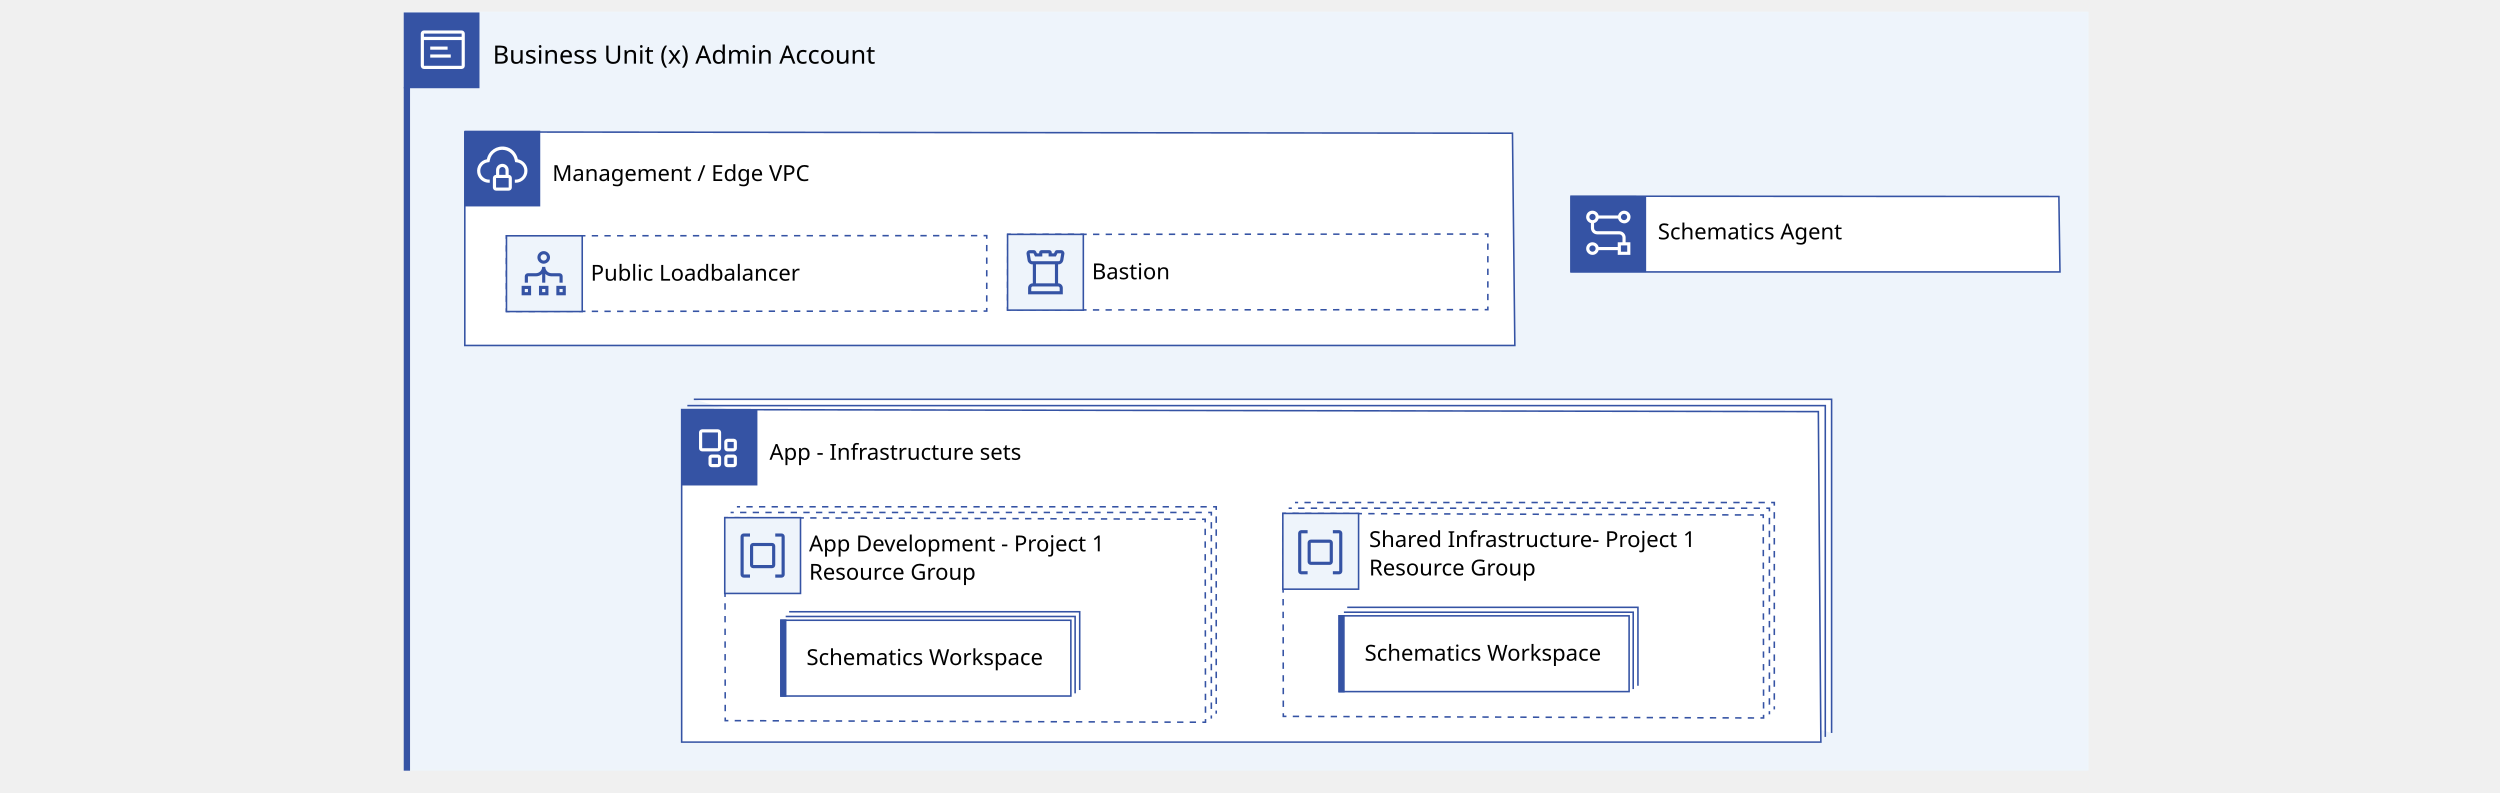
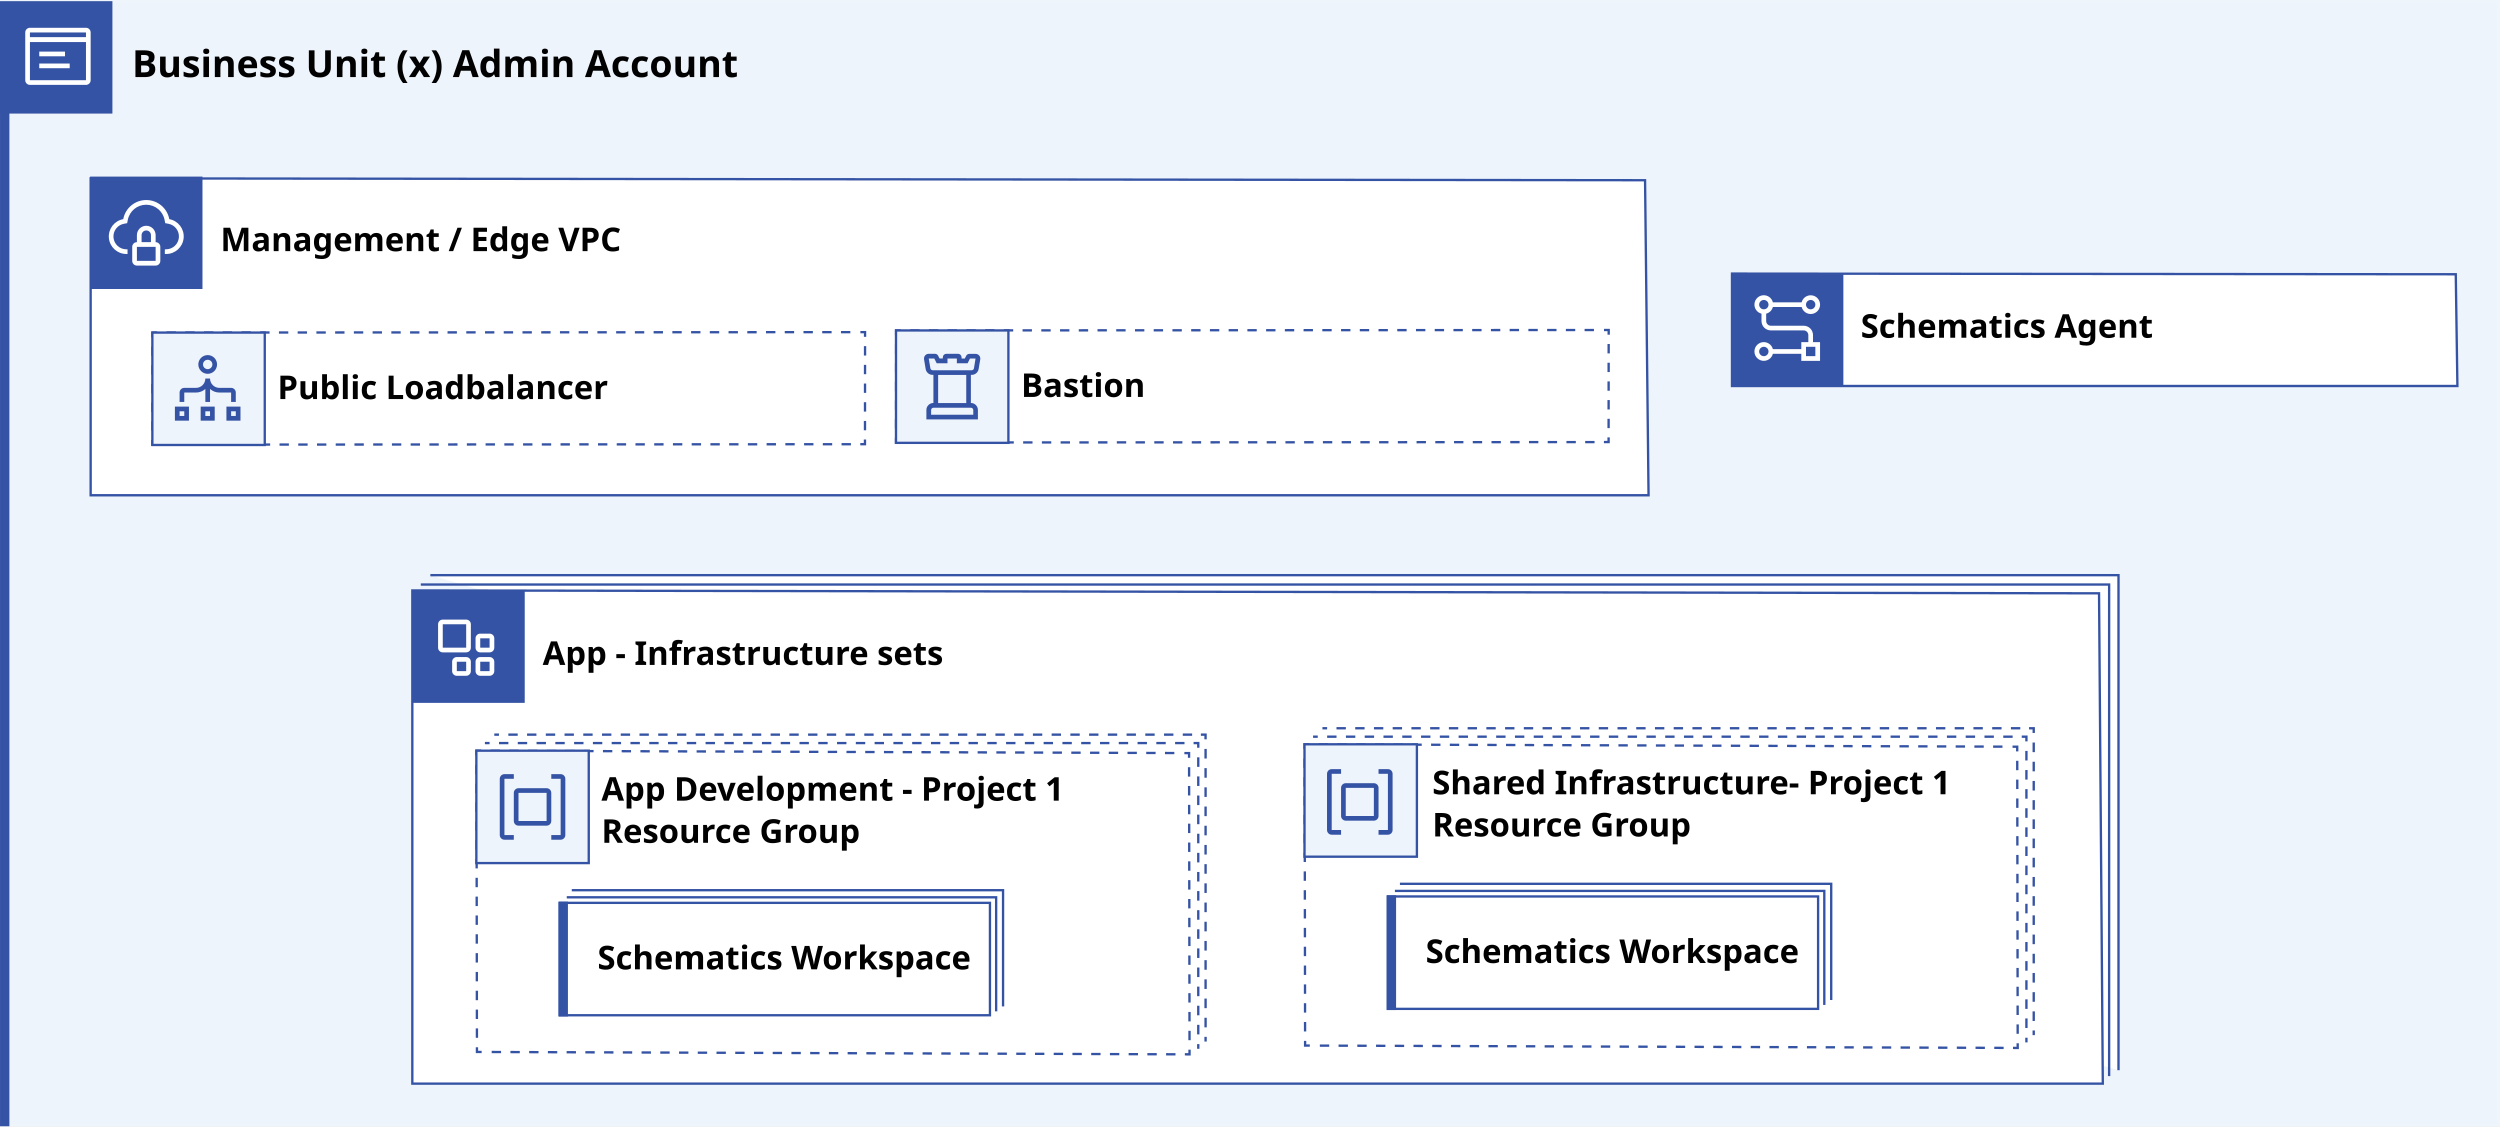
- <svg xmlns="http://www.w3.org/2000/svg" version="1.1" x="0px" y="0px" width="1584px" height="502px" viewBox="0 0 1584 502" style="enable-background:new 0 0 1584 502;" xml:space="preserve">
-   <style type="text/css">
- 	.st0{fill-rule:evenodd;clip-rule:evenodd;fill:#EEF4FB;stroke:#EEF5FB;stroke-miterlimit:10;}
- 	.st1{fill-rule:evenodd;clip-rule:evenodd;fill:#FFFFFF;stroke:#3553A4;stroke-miterlimit:10;}
- 	.st2{fill-rule:evenodd;clip-rule:evenodd;fill:none;stroke:#3553A4;stroke-miterlimit:10;}
- 	.st3{fill-rule:evenodd;clip-rule:evenodd;fill:#3553A4;}
- 	.st4{fill:#FFFFFF;stroke:#3553A4;stroke-miterlimit:10;}
- 	.st5{fill:#3553A4;}
- 	.st6{fill:#3553A4;stroke:#3553A4;stroke-miterlimit:10;}
- 	.st7{fill:#FFFFFF;}
- 	.st8{fill:none;stroke:#3553A4;stroke-miterlimit:10;}
- 	.st9{fill:none;stroke:#3553A4;stroke-miterlimit:10;stroke-dasharray:4.004,4.004;}
- 	.st10{fill:none;stroke:#3553A4;stroke-miterlimit:10;stroke-dasharray:3.987,3.987;}
- 	.st11{fill:#EEF4FB;stroke:#3553A4;stroke-miterlimit:10;}
- 	.st12{fill-rule:evenodd;clip-rule:evenodd;fill:#FFFFFF;}
- 	.st13{fill:none;stroke:#3553A4;stroke-miterlimit:10;stroke-dasharray:3.996,3.996;}
- 	.st14{fill:none;stroke:#3553A4;stroke-miterlimit:10;stroke-dasharray:4.098,4.098;}
- 	.st15{fill:none;stroke:#3553A4;stroke-miterlimit:10;stroke-dasharray:4.008,4.008;}
- 	.st16{fill:none;stroke:#3553A4;stroke-miterlimit:10;stroke-dasharray:4.082,4.082;}
- 	.st17{fill:none;stroke:#3553A4;stroke-miterlimit:10;stroke-dasharray:4.004,4.004;}
- 	.st18{fill:none;stroke:#3553A4;stroke-miterlimit:10;stroke-dasharray:4.021,4.021;}
- 	.st19{fill:none;}
- 	.st20{fill:#010101;}
- 	.st21{font-family:'IBMPlexSans-SemiBold';}
- 	.st22{font-size:16px;}
- 	.st23{font-size:14px;}
- </style>
+ <svg xmlns="http://www.w3.org/2000/svg" width="1067.56" height="480.94" viewBox="0 0 1067.56 480.94">
+   <defs>
+     <style>.cls-1,.cls-11{fill:#eef4fb;}.cls-1{stroke:#eef5fb;}.cls-1,.cls-10,.cls-11,.cls-13,.cls-14,.cls-15,.cls-16,.cls-17,.cls-18,.cls-2,.cls-3,.cls-5,.cls-6,.cls-8,.cls-9{stroke-miterlimit:10;}.cls-12,.cls-2,.cls-5,.cls-7{fill:#fff;}.cls-10,.cls-11,.cls-13,.cls-14,.cls-15,.cls-16,.cls-17,.cls-18,.cls-2,.cls-3,.cls-5,.cls-6,.cls-8,.cls-9{stroke:#3553a4;}.cls-12,.cls-2,.cls-3{fill-rule:evenodd;}.cls-10,.cls-13,.cls-14,.cls-15,.cls-16,.cls-17,.cls-18,.cls-3,.cls-8,.cls-9{fill:none;}.cls-4,.cls-6{fill:#3553a4;}.cls-9{stroke-dasharray:4 4;}.cls-10{stroke-dasharray:3.99 3.99;}.cls-13{stroke-dasharray:4 4;}.cls-14{stroke-dasharray:4.1 4.1;}.cls-15{stroke-dasharray:4.01 4.01;}.cls-16{stroke-dasharray:4.08 4.08;}.cls-17{stroke-dasharray:4 4;}.cls-18{stroke-dasharray:4.02 4.02;}.cls-19{font-size:16px;}.cls-19,.cls-20{fill:#010101;font-family:IBMPlexSans-SemiBold, IBM Plex Sans;font-weight:600;}.cls-20{font-size:14px;}</style>
+   </defs>
  <g id="Background">
-     <rect x="256.3" y="7.9" class="st0" width="1066.5" height="479.9" />
-     <polyline class="st1" points="439.6,253 1160.5,253 1160.5,464.4  " />
-     <polyline class="st2" points="435.5,257 1156.5,257 1156.5,466.9  " />
-     <rect x="255.8" y="7.9" class="st3" width="48" height="48" />
-     <polygon class="st4" points="294.5,83.6 958.3,84.4 959.8,218.9 294.5,218.9  " />
-     <rect x="294.3" y="82.8" class="st5" width="48" height="48" />
-     <rect x="256.3" y="55.9" class="st6" width="3" height="431.9" />
-     <g>
-       <path class="st7" d="M272.6,29.5h11v2h-11V29.5z M272.6,34.5h13v2h-13V34.5z" />
-       <path class="st7" d="M292.5,19.3h-23.9c-1.1,0-2,0.9-2,2v20.4c0,1.1,0.9,2,2,2h23.9c1.1,0,2-0.9,2-2V21.3    C294.5,20.2,293.6,19.3,292.5,19.3z M292.5,21.3v2h-23.9v-2H292.5z M268.6,41.7V25.4h23.9v16.3H268.6z" />
-     </g>
-     <g>
-       <polygon class="st7" points="320.9,149.4 625.2,149.3 625.2,197.1 320.9,197.3   " />
-       <g>
-         <polyline class="st8" points="320.9,151.4 320.9,149.4 322.9,149.4    " />
-         <line class="st9" x1="326.9" y1="149.4" x2="621.2" y2="149.3" />
-         <polyline class="st8" points="623.2,149.3 625.2,149.3 625.2,151.3    " />
-         <line class="st10" x1="625.2" y1="155.2" x2="625.2" y2="193.1" />
-         <polyline class="st8" points="625.2,195.1 625.2,197.1 623.2,197.1    " />
-         <line class="st9" x1="619.2" y1="197.1" x2="324.9" y2="197.3" />
-         <polyline class="st8" points="322.9,197.3 320.9,197.3 320.9,195.3    " />
-         <line class="st10" x1="320.9" y1="191.3" x2="320.9" y2="153.4" />
-       </g>
-     </g>
-     <rect x="320.9" y="149.4" class="st11" width="48" height="48" />
-     <g>
-       <polygon class="st7" points="638.5,148.5 942.7,148.3 942.7,196.2 638.4,196.4   " />
-       <g>
-         <polyline class="st8" points="638.5,150.5 638.5,148.5 640.5,148.5    " />
-         <line class="st9" x1="644.5" y1="148.5" x2="938.7" y2="148.3" />
-         <polyline class="st8" points="940.7,148.3 942.7,148.3 942.7,150.3    " />
-         <line class="st10" x1="942.7" y1="154.3" x2="942.7" y2="192.2" />
-         <polyline class="st8" points="942.7,194.2 942.7,196.2 940.7,196.2    " />
-         <line class="st9" x1="936.7" y1="196.2" x2="642.4" y2="196.4" />
-         <polyline class="st8" points="640.4,196.4 638.4,196.4 638.4,194.4    " />
-         <line class="st10" x1="638.4" y1="190.4" x2="638.5" y2="152.5" />
-       </g>
-     </g>
-     <rect x="638.4" y="148.5" class="st11" width="48" height="48" />
-     <polygon class="st4" points="995.4,124.3 1304.5,124.5 1305.2,172.3 995.4,172.3  " />
-     <rect x="995" y="124.4" class="st5" width="48" height="48" />
-     <g>
-       <path class="st7" d="M1030,150.5c0-2.2-1.8-4-4-4h-14c-1.1,0-2-0.9-2-2v-3.1c1.4-0.4,2.5-1.5,2.9-2.9h12.3    c0.6,2.1,2.7,3.4,4.9,2.9c2.1-0.6,3.4-2.7,2.9-4.9c-0.6-2.1-2.7-3.4-4.9-2.9c-1.4,0.4-2.5,1.5-2.9,2.9h-12.3    c-0.5-2.1-2.7-3.4-4.9-2.9s-3.4,2.7-2.9,4.9c0.4,1.4,1.5,2.5,2.9,2.9v3.1c0,2.2,1.8,4,4,4h14c1.1,0,2,0.9,2,2v3h-3v3h-12.1    c-0.6-2.1-2.7-3.4-4.9-2.9c-2.1,0.6-3.4,2.7-2.9,4.9c0.6,2.1,2.7,3.4,4.9,2.9c1.4-0.4,2.5-1.5,2.9-2.9h12.1v3h8v-8h-3V150.5z     M1029,135.5c1.1,0,2,0.9,2,2s-0.9,2-2,2c-1.1,0-2-0.9-2-2C1027,136.4,1027.9,135.5,1029,135.5z M1007,137.5c0-1.1,0.9-2,2-2    c1.1,0,2,0.9,2,2s-0.9,2-2,2C1007.9,139.5,1007,138.6,1007,137.5z M1009,159.5c-1.1,0-2-0.9-2-2c0-1.1,0.9-2,2-2c1.1,0,2,0.9,2,2    C1011,158.6,1010.1,159.5,1009,159.5z M1031,155.5v4h-4v-4H1031z" />
-     </g>
-     <g>
-       <path class="st7" d="M322.3,110.8v-3c0-2.2-1.8-4-4-4s-4,1.8-4,4v3c-1.1,0-2,0.9-2,2v6c0,1.1,0.9,2,2,2h8c1.1,0,2-0.9,2-2v-6    C324.3,111.7,323.4,110.8,322.3,110.8z M316.3,107.8c0-1.1,0.9-2,2-2c1.1,0,2,0.9,2,2v3h-4V107.8z M314.3,118.8v-6h8l0,6H314.3z" />
-       <path class="st7" d="M328.1,100.9c-0.8-4-3.9-7.2-7.9-7.9c-5.4-1-10.7,2.5-11.7,7.9c0,0,0,0,0,0c-4.1,0.7-6.8,4.6-6.1,8.7    c0.6,3.6,3.7,6.2,7.4,6.2h0.5v-2h-0.5c-3,0-5.5-2.5-5.5-5.5c0-2.7,1.9-4.9,4.5-5.4l1.3-0.2l0.3-1.3c0.8-4.3,5-7.2,9.4-6.3    c3.2,0.6,5.7,3.1,6.3,6.3l0.3,1.3l1.3,0.2c3,0.5,5,3.4,4.4,6.4c-0.5,2.6-2.7,4.5-5.4,4.5h-0.5v2h0.5c4.1,0,7.5-3.4,7.5-7.5    C334.3,104.7,331.7,101.6,328.1,100.9z" />
-     </g>
-     <g>
-       <path class="st5" d="M336.5,187.1h-6v-6h6V187.1z M332.5,185.1h2v-2h-2V185.1z" />
-       <path class="st5" d="M347.5,187.1h-6v-6h6V187.1z M343.5,185.1h2v-2h-2V185.1z" />
-       <path class="st5" d="M358.5,187.1h-6v-6h6V187.1z M354.5,185.1h2v-2h-2V185.1z" />
-       <path class="st5" d="M344.5,167.1c-2.2,0-4-1.8-4-4s1.8-4,4-4s4,1.8,4,4C348.5,165.3,346.7,167,344.5,167.1z M344.5,161.1    c-1.1,0-2,0.9-2,2s0.9,2,2,2c1.1,0,2-0.9,2-2C346.5,161.9,345.6,161.1,344.5,161.1z" />
-       <path class="st5" d="M354.5,173.1h-5c-2.2,0-4-1.8-4-4h-2c0,2.2-1.8,4-4,4h-5c-1.1,0-2,0.9-2,2v4h2v-4h5c1.5,0,2.9-0.5,4-1.5v5.5    h2v-5.5c1.1,1,2.5,1.5,4,1.5h5v4h2v-4C356.5,173.9,355.6,173.1,354.5,173.1z" />
-     </g>
-     <polygon class="st4" points="431.9,259.5 1152.1,260.8 1153.7,470.2 431.9,470.2  " />
-     <rect x="431.9" y="259.6" class="st5" width="48" height="48" />
-     <g>
-       <path class="st7" d="M454.9,286h-10c-1.1,0-2-0.9-2-2v-10c0-1.1,0.9-2,2-2h10c1.1,0,2,0.9,2,2v10C456.9,285.1,456,286,454.9,286z     M444.9,274v10h10v-10H444.9z" />
-       <path class="st7" d="M464.9,280v4h-4v-4H464.9 M464.9,278h-4c-1.1,0-2,0.9-2,2v4c0,1.1,0.9,2,2,2h4c1.1,0,2-0.9,2-2v-4    C466.9,278.9,466,278,464.9,278z" />
-       <path class="st7" d="M464.9,290v4h-4v-4H464.9 M464.9,288h-4c-1.1,0-2,0.9-2,2v4c0,1.1,0.9,2,2,2h4c1.1,0,2-0.9,2-2v-4    C466.9,288.9,466,288,464.9,288z" />
-       <path class="st7" d="M454.9,290v4h-4v-4H454.9 M454.9,288h-4c-1.1,0-2,0.9-2,2v4c0,1.1,0.9,2,2,2h4c1.1,0,2-0.9,2-2v-4    C456.9,288.9,456,288,454.9,288z" />
-     </g>
-     <path class="st5" d="M673.9,159.2c-0.4-0.5-0.9-0.7-1.5-0.7h-2.7c-0.6,0-1.1,0.3-1.3,0.8l-0.6,1.2h-1.4V160c0-0.8-0.7-1.5-1.5-1.5   h-5c-0.8,0-1.5,0.7-1.5,1.5v0.5H657l-0.6-1.2c-0.3-0.5-0.8-0.8-1.3-0.8h-2.7c-1.1,0-2,0.9-2,2c0,0.1,0,0.2,0,0.3l0.7,4.2   c0.2,1.4,1.5,2.5,3,2.5h0.3v12c-1.7,0-3,1.3-3,3v4h22v-4c0-1.7-1.3-3-3-3v-12h0.3c1.5,0,2.7-1.1,3-2.5l0.7-4.2   C674.5,160.3,674.3,159.7,673.9,159.2z M671.4,182.5v2h-18v-2c0-0.6,0.4-1,1-1h16C671,181.5,671.4,182,671.4,182.5z M668.4,179.5   h-12v-12h12V179.5z M671.7,164.7c-0.1,0.5-0.5,0.8-1,0.8h-16.6c-0.5,0-0.9-0.4-1-0.8l-0.7-4.2h2.4l1,2h4.6v-2h4v2h4.6l1-2h2.4   L671.7,164.7z" />
-     <g>
-       <polyline class="st12" points="466.9,321.1 770.6,321.1 770.6,452.2   " />
-       <g>
-         <line class="st8" x1="466.9" y1="321.1" x2="468.9" y2="321.1" />
-         <line class="st13" x1="472.9" y1="321.1" x2="766.6" y2="321.1" />
-         <polyline class="st8" points="768.6,321.1 770.6,321.1 770.6,323.1    " />
-         <line class="st14" x1="770.6" y1="327.2" x2="770.6" y2="448.1" />
-         <line class="st8" x1="770.6" y1="450.2" x2="770.6" y2="452.2" />
-       </g>
-     </g>
-     <g>
-       <g>
-         <line class="st8" x1="462.9" y1="324.7" x2="464.9" y2="324.7" />
-         <line class="st15" x1="468.9" y1="324.7" x2="763.5" y2="324.7" />
-         <polyline class="st8" points="765.5,324.7 767.5,324.7 767.5,326.7    " />
-         <line class="st16" x1="767.5" y1="330.8" x2="767.5" y2="451.2" />
-         <line class="st8" x1="767.5" y1="453.3" x2="767.5" y2="455.3" />
-       </g>
-     </g>
-     <g>
-       <polygon class="st7" points="459.3,328 763.6,329 763.8,457.6 459.5,456.6   " />
-       <g>
-         <polyline class="st8" points="459.3,330 459.3,328 461.3,328    " />
-         <line class="st17" x1="465.3" y1="328" x2="759.6" y2="329" />
-         <polyline class="st8" points="761.6,329 763.6,329 763.6,331    " />
-         <line class="st18" x1="763.6" y1="335" x2="763.8" y2="453.6" />
-         <polyline class="st8" points="763.8,455.6 763.8,457.6 761.8,457.6    " />
-         <line class="st17" x1="757.8" y1="457.6" x2="463.5" y2="456.6" />
-         <polyline class="st8" points="461.5,456.6 459.5,456.6 459.5,454.6    " />
-         <line class="st18" x1="459.5" y1="450.6" x2="459.3" y2="332" />
-       </g>
-     </g>
-     <rect x="459.2" y="328" class="st11" width="48" height="48" />
-     <polyline class="st1" points="500,387.6 684.1,387.6 684.1,437.2  " />
-     <polyline class="st2" points="497.8,390.6 681.2,390.6 681.2,439.3  " />
-     <rect x="494.8" y="393" class="st1" width="183.7" height="48" />
-     <rect x="494.8" y="393" class="st6" width="3" height="48" />
-     <g>
-       <polyline class="st12" points="820.5,318.4 1124.2,318.4 1124.2,449.5   " />
-       <g>
-         <line class="st8" x1="820.5" y1="318.4" x2="822.5" y2="318.4" />
-         <line class="st13" x1="826.5" y1="318.4" x2="1120.2" y2="318.4" />
-         <polyline class="st8" points="1122.2,318.4 1124.2,318.4 1124.2,320.4    " />
-         <line class="st14" x1="1124.2" y1="324.5" x2="1124.2" y2="445.4" />
-         <line class="st8" x1="1124.2" y1="447.5" x2="1124.2" y2="449.5" />
-       </g>
-     </g>
-     <g>
-       <g>
-         <line class="st8" x1="816.5" y1="322" x2="818.5" y2="322" />
-         <line class="st15" x1="822.5" y1="322" x2="1117.1" y2="322" />
-         <polyline class="st8" points="1119.1,322 1121.1,322 1121.1,324    " />
-         <line class="st16" x1="1121.1" y1="328.1" x2="1121.1" y2="448.5" />
-         <line class="st8" x1="1121.1" y1="450.6" x2="1121.1" y2="452.6" />
-       </g>
-     </g>
-     <g>
-       <polygon class="st7" points="812.9,325.3 1117.2,326.3 1117.4,454.9 813.1,453.9   " />
-       <g>
-         <polyline class="st8" points="812.9,327.3 812.9,325.3 814.9,325.3    " />
-         <line class="st17" x1="818.9" y1="325.3" x2="1113.2" y2="326.3" />
-         <polyline class="st8" points="1115.2,326.3 1117.2,326.3 1117.2,328.3    " />
-         <line class="st18" x1="1117.2" y1="332.3" x2="1117.4" y2="450.9" />
-         <polyline class="st8" points="1117.4,452.9 1117.4,454.9 1115.4,454.9    " />
-         <line class="st17" x1="1111.4" y1="454.9" x2="817.1" y2="453.9" />
-         <polyline class="st8" points="815.1,453.9 813.1,453.9 813.1,451.9    " />
-         <line class="st18" x1="813.1" y1="447.9" x2="812.9" y2="329.3" />
-       </g>
-     </g>
-     <rect x="812.8" y="325.3" class="st11" width="48" height="48" />
-     <polyline class="st1" points="853.6,384.8 1037.8,384.8 1037.8,434.5  " />
-     <polyline class="st2" points="851.5,387.9 1034.8,387.9 1034.8,436.6  " />
-     <rect x="848.5" y="390.2" class="st1" width="183.7" height="48" />
-     <rect x="848.5" y="390.2" class="st6" width="3" height="48" />
-     <g>
-       <path class="st5" d="M842.5,357.9h-12c-1.1,0-2-0.9-2-2v-12c0-1.1,0.9-2,2-2h12c1.1,0,2,0.9,2,2v12    C844.5,357,843.6,357.9,842.5,357.9z M830.5,343.9v12h12v-12H830.5z" />
-       <path class="st5" d="M828.5,363.9h-4c-1.1,0-2-0.9-2-2v-24c0-1.1,0.9-2,2-2h4v2h-4v24h4V363.9z" />
-       <path class="st5" d="M848.5,363.9h-4v-2h4v-24h-4v-2h4c1.1,0,2,0.9,2,2v24C850.5,363,849.6,363.9,848.5,363.9z" />
-     </g>
-     <g>
-       <path class="st5" d="M489.2,360h-12c-1.1,0-2-0.9-2-2v-12c0-1.1,0.9-2,2-2h12c1.1,0,2,0.9,2,2v12C491.2,359.1,490.3,360,489.2,360    z M477.2,346v12h12v-12H477.2z" />
-       <path class="st5" d="M475.2,366h-4c-1.1,0-2-0.9-2-2v-24c0-1.1,0.9-2,2-2h4v2h-4v24h4V366z" />
-       <path class="st5" d="M495.2,366h-4v-2h4v-24h-4v-2h4c1.1,0,2,0.9,2,2v24C497.2,365.1,496.3,366,495.2,366z" />
-     </g>
+     <rect class="cls-1" x="0.51" y="0.5" width="1066.55" height="479.94" />
+     <polyline class="cls-2" points="183.77 245.61 904.65 245.61 904.65 457" />
+     <polyline class="cls-3" points="179.69 249.61 900.65 249.61 900.65 459.52" />
+     <rect class="cls-4" y="0.5" width="48" height="48" />
+     <polygon class="cls-5" points="38.71 76.16 702.48 76.96 703.97 211.49 38.71 211.49 38.71 76.16" />
+     <rect class="cls-4" x="38.46" y="75.41" width="48" height="48" />
+     <rect class="cls-6" x="0.51" y="48.5" width="3" height="431.94" />
+     <path class="cls-7" d="M272.56,29.46h11v2h-11Zm0,5.09h13v2h-13Z" transform="translate(-255.8 -7.42)" />
+     <path class="cls-7" d="M292.51,19.28H268.58a2,2,0,0,0-2,2V41.67a2,2,0,0,0,2,2h23.93a2,2,0,0,0,2-2V21.32A2,2,0,0,0,292.51,19.28Zm0,2v2H268.58v-2ZM268.58,41.67V25.39h23.93V41.67Z" transform="translate(-255.8 -7.42)" />
+     <polygon class="cls-7" points="65.11 142.03 369.4 141.83 369.36 189.68 65.07 189.88 65.11 142.03" />
+     <polyline class="cls-8" points="65.11 144.03 65.11 142.03 67.11 142.02" />
+     <line class="cls-9" x1="71.11" y1="142.02" x2="365.4" y2="141.83" />
+     <polyline class="cls-8" points="367.4 141.83 369.4 141.83 369.4 143.83" />
+     <line class="cls-10" x1="369.4" y1="147.82" x2="369.37" y2="185.69" />
+     <polyline class="cls-8" points="369.36 187.68 369.36 189.68 367.36 189.68" />
+     <line class="cls-9" x1="363.36" y1="189.69" x2="69.07" y2="189.88" />
+     <polyline class="cls-8" points="67.07 189.88 65.07 189.88 65.07 187.88" />
+     <line class="cls-10" x1="65.08" y1="183.89" x2="65.11" y2="146.02" />
+     <rect class="cls-11" x="65.06" y="142.02" width="48" height="48" />
+     <polygon class="cls-7" points="382.66 141.12 686.95 140.92 686.91 188.77 382.62 188.97 382.66 141.12" />
+     <polyline class="cls-8" points="382.66 143.12 382.66 141.12 384.66 141.12" />
+     <line class="cls-9" x1="388.66" y1="141.11" x2="682.95" y2="140.92" />
+     <polyline class="cls-8" points="684.95 140.92 686.95 140.92 686.95 142.92" />
+     <line class="cls-10" x1="686.94" y1="146.91" x2="686.91" y2="184.78" />
+     <polyline class="cls-8" points="686.91 186.77 686.91 188.77 684.91 188.77" />
+     <line class="cls-9" x1="680.91" y1="188.78" x2="386.62" y2="188.97" />
+     <polyline class="cls-8" points="384.62 188.97 382.62 188.97 382.62 186.97" />
+     <line class="cls-10" x1="382.63" y1="182.98" x2="382.66" y2="145.11" />
+     <rect class="cls-11" x="382.61" y="141.11" width="48" height="48" />
+     <polygon class="cls-5" points="739.61 116.83 1048.67 117.12 1049.37 164.83 739.61 164.83 739.61 116.83" />
+     <rect class="cls-4" x="739.16" y="117.01" width="48" height="48" />
+     <path class="cls-7" d="M1030,150.51a4,4,0,0,0-4-4h-14a2,2,0,0,1-2-2v-3.14a4,4,0,0,0,2.86-2.86h12.28a4,4,0,1,0,0-2h-12.28a4,4,0,1,0-4.86,4.86v3.14a4,4,0,0,0,4,4h14a2,2,0,0,1,2,2v3h-3v3h-12.14a4,4,0,1,0,0,2H1025v3h8v-8h-3Zm-1-15a2,2,0,1,1-2,2A2,2,0,0,1,1029,135.51Zm-22,2a2,2,0,1,1,2,2A2,2,0,0,1,1007,137.51Zm2,22a2,2,0,1,1,2-2A2,2,0,0,1,1009,159.51Zm22-4v4h-4v-4Z" transform="translate(-255.8 -7.42)" />
+     <path class="cls-7" d="M322.26,110.83v-3a4,4,0,1,0-8,0v3a2,2,0,0,0-2,2v6a2,2,0,0,0,2,2h8a2,2,0,0,0,2-2v-6A2,2,0,0,0,322.26,110.83Zm-6-3a2,2,0,1,1,4,0v3h-4Zm-2,11v-6h8v6Z" transform="translate(-255.8 -7.42)" />
+     <path class="cls-7" d="M328.09,101a10,10,0,0,0-19.66,0h0a7.5,7.5,0,0,0,1.32,14.88h.51v-2h-.51a5.5,5.5,0,0,1-1-10.91l1.35-.25.26-1.34a8,8,0,0,1,15.73,0l.26,1.34,1.35.25a5.5,5.5,0,0,1-1,10.91h-.51v2h.51A7.5,7.5,0,0,0,328.09,101Z" transform="translate(-255.8 -7.42)" />
+     <path class="cls-4" d="M336.49,187.05h-6v-6h6Zm-4-2h2v-2h-2Z" transform="translate(-255.8 -7.42)" />
+     <path class="cls-4" d="M347.49,187.05h-6v-6h6Zm-4-2h2v-2h-2Z" transform="translate(-255.8 -7.42)" />
+     <path class="cls-4" d="M358.49,187.05h-6v-6h6Zm-4-2h2v-2h-2Z" transform="translate(-255.8 -7.42)" />
+     <path class="cls-4" d="M344.49,167.05a4,4,0,1,1,4-4A4,4,0,0,1,344.49,167.05Zm0-6a2,2,0,1,0,2,2A2,2,0,0,0,344.49,161.05Z" transform="translate(-255.8 -7.42)" />
+     <path class="cls-4" d="M354.49,173.05h-5a4,4,0,0,1-4-4h-2a4,4,0,0,1-4,4h-5a2,2,0,0,0-2,2v4h2v-4h5a6,6,0,0,0,4-1.54v5.54h2v-5.54a6,6,0,0,0,4,1.54h5v4h2v-4A2,2,0,0,0,354.49,173.05Z" transform="translate(-255.8 -7.42)" />
+     <polygon class="cls-5" points="176.07 252.12 896.34 253.36 897.95 462.74 176.07 462.74 176.07 252.12" />
+     <rect class="cls-4" x="176.07" y="252.14" width="48" height="48" />
+     <path class="cls-7" d="M454.87,286h-10a2,2,0,0,1-2-2V274a2,2,0,0,1,2-2h10a2,2,0,0,1,2,2v10A2,2,0,0,1,454.87,286Zm-10-12v10h10V274Z" transform="translate(-255.8 -7.42)" />
+     <path class="cls-7" d="M464.87,280v4h-4v-4h4m0-2h-4a2,2,0,0,0-2,2v4a2,2,0,0,0,2,2h4a2,2,0,0,0,2-2v-4A2,2,0,0,0,464.87,278Z" transform="translate(-255.8 -7.42)" />
+     <path class="cls-7" d="M464.87,290v4h-4v-4h4m0-2h-4a2,2,0,0,0-2,2v4a2,2,0,0,0,2,2h4a2,2,0,0,0,2-2v-4A2,2,0,0,0,464.87,288Z" transform="translate(-255.8 -7.42)" />
+     <path class="cls-7" d="M454.87,290v4h-4v-4h4m0-2h-4a2,2,0,0,0-2,2v4a2,2,0,0,0,2,2h4a2,2,0,0,0,2-2v-4A2,2,0,0,0,454.87,288Z" transform="translate(-255.8 -7.42)" />
+     <path class="cls-4" d="M673.94,159.24a2,2,0,0,0-1.53-.71h-2.69a1.49,1.49,0,0,0-1.34.83l-.59,1.17h-1.38V160a1.5,1.5,0,0,0-1.5-1.5h-5a1.5,1.5,0,0,0-1.5,1.5v.5H657l-.59-1.17a1.49,1.49,0,0,0-1.34-.83h-2.69a2,2,0,0,0-2,2,1.84,1.84,0,0,0,0,.33l.7,4.17a3,3,0,0,0,3,2.5h.31v12a3,3,0,0,0-3,3v4h22v-4a3,3,0,0,0-3-3v-12h.31a3,3,0,0,0,3-2.5l.7-4.17A2,2,0,0,0,673.94,159.24Zm-2.53,23.29v2h-18v-2a1,1,0,0,1,1-1h16A1,1,0,0,1,671.41,182.53Zm-3-3h-12v-12h12Zm3.29-14.83a1,1,0,0,1-1,.83H654.1a1,1,0,0,1-1-.83l-.7-4.17h2.38l1,2h4.62v-2h4v2H669l1-2h2.38Z" transform="translate(-255.8 -7.42)" />
+     <polyline class="cls-12" points="211.07 313.71 514.8 313.71 514.8 444.76" />
+     <line class="cls-8" x1="211.07" y1="313.71" x2="213.07" y2="313.71" />
+     <line class="cls-13" x1="217.07" y1="313.71" x2="510.81" y2="313.71" />
+     <polyline class="cls-8" points="512.8 313.71 514.8 313.71 514.8 315.71" />
+     <line class="cls-14" x1="514.81" y1="319.81" x2="514.81" y2="440.72" />
+     <line class="cls-8" x1="514.81" y1="442.76" x2="514.81" y2="444.76" />
+     <line class="cls-8" x1="207.07" y1="317.31" x2="209.07" y2="317.31" />
+     <line class="cls-15" x1="213.08" y1="317.31" x2="507.68" y2="317.31" />
+     <polyline class="cls-8" points="509.69 317.31 511.69 317.31 511.69 319.31" />
+     <line class="cls-16" x1="511.69" y1="323.39" x2="511.69" y2="443.82" />
+     <line class="cls-8" x1="511.69" y1="445.86" x2="511.69" y2="447.86" />
+     <polygon class="cls-7" points="203.46 320.57 507.76 321.59 507.96 450.23 203.67 449.2 203.46 320.57" />
+     <polyline class="cls-8" points="203.47 322.57 203.46 320.57 205.46 320.57" />
+     <line class="cls-17" x1="209.47" y1="320.59" x2="503.76" y2="321.57" />
+     <polyline class="cls-8" points="505.76 321.58 507.76 321.59 507.76 323.59" />
+     <line class="cls-18" x1="507.77" y1="327.61" x2="507.96" y2="446.22" />
+     <polyline class="cls-8" points="507.96 448.23 507.96 450.23 505.96 450.22" />
+     <line class="cls-17" x1="501.96" y1="450.21" x2="207.67" y2="449.22" />
+     <polyline class="cls-8" points="205.67 449.21 203.67 449.2 203.66 447.2" />
+     <line class="cls-18" x1="203.66" y1="443.18" x2="203.47" y2="324.58" />
+     <rect class="cls-11" x="203.41" y="320.56" width="48" height="48" />
+     <polyline class="cls-2" points="244.16 380.14 428.33 380.14 428.33 429.76" />
+     <polyline class="cls-3" points="242.02 383.17 425.38 383.17 425.38 431.87" />
+     <rect class="cls-5" x="239.02" y="385.54" width="183.71" height="48" />
+     <rect class="cls-6" x="239.02" y="385.54" width="3" height="48" />
+     <polyline class="cls-12" points="564.71 310.99 868.45 310.99 868.45 442.03" />
+     <line class="cls-8" x1="564.71" y1="310.98" x2="566.71" y2="310.98" />
+     <line class="cls-13" x1="570.71" y1="310.98" x2="864.45" y2="310.98" />
+     <polyline class="cls-8" points="866.45 310.99 868.45 310.99 868.45 312.99" />
+     <line class="cls-14" x1="868.45" y1="317.08" x2="868.45" y2="437.99" />
+     <line class="cls-8" x1="868.45" y1="440.03" x2="868.45" y2="442.03" />
+     <line class="cls-8" x1="560.71" y1="314.58" x2="562.71" y2="314.58" />
+     <line class="cls-15" x1="566.72" y1="314.58" x2="861.32" y2="314.58" />
+     <polyline class="cls-8" points="863.33 314.58 865.33 314.58 865.33 316.58" />
+     <line class="cls-16" x1="865.33" y1="320.66" x2="865.33" y2="441.09" />
+     <line class="cls-8" x1="865.33" y1="443.13" x2="865.33" y2="445.13" />
+     <polygon class="cls-7" points="557.11 317.84 861.4 318.86 861.61 447.5 557.31 446.48 557.11 317.84" />
+     <polyline class="cls-8" points="557.11 319.84 557.11 317.84 559.11 317.84" />
+     <line class="cls-17" x1="563.11" y1="317.86" x2="857.4" y2="318.84" />
+     <polyline class="cls-8" points="859.4 318.85 861.4 318.86 861.4 320.86" />
+     <line class="cls-18" x1="861.41" y1="324.88" x2="861.6" y2="443.48" />
+     <polyline class="cls-8" points="861.6 445.5 861.61 447.5 859.61 447.49" />
+     <line class="cls-17" x1="855.6" y1="447.47" x2="561.31" y2="446.49" />
+     <polyline class="cls-8" points="559.31 446.48 557.31 446.48 557.31 444.48" />
+     <line class="cls-18" x1="557.3" y1="440.45" x2="557.11" y2="321.85" />
+     <rect class="cls-11" x="557.05" y="317.83" width="48" height="48" />
+     <polyline class="cls-2" points="597.8 377.41 781.97 377.41 781.97 427.03" />
+     <polyline class="cls-3" points="595.66 380.44 779.02 380.44 779.02 429.13" />
+     <rect class="cls-5" x="592.66" y="382.81" width="183.71" height="48" />
+     <rect class="cls-6" x="592.66" y="382.81" width="3" height="48" />
+     <path class="cls-4" d="M842.47,357.86h-12a2,2,0,0,1-2-2v-12a2,2,0,0,1,2-2h12a2,2,0,0,1,2,2v12A2,2,0,0,1,842.47,357.86Zm-12-14v12h12v-12Z" transform="translate(-255.8 -7.42)" />
+     <path class="cls-4" d="M828.47,363.86h-4a2,2,0,0,1-2-2v-24a2,2,0,0,1,2-2h4v2h-4v24h4Z" transform="translate(-255.8 -7.42)" />
+     <path class="cls-4" d="M848.47,363.86h-4v-2h4v-24h-4v-2h4a2,2,0,0,1,2,2v24A2,2,0,0,1,848.47,363.86Z" transform="translate(-255.8 -7.42)" />
+     <path class="cls-4" d="M489.21,360h-12a2,2,0,0,1-2-2V346a2,2,0,0,1,2-2h12a2,2,0,0,1,2,2v12A2,2,0,0,1,489.21,360Zm-12-14v12h12V346Z" transform="translate(-255.8 -7.42)" />
+     <path class="cls-4" d="M475.21,366h-4a2,2,0,0,1-2-2V340a2,2,0,0,1,2-2h4v2h-4v24h4Z" transform="translate(-255.8 -7.42)" />
+     <path class="cls-4" d="M495.21,366h-4v-2h4V340h-4v-2h4a2,2,0,0,1,2,2v24A2,2,0,0,1,495.21,366Z" transform="translate(-255.8 -7.42)" />
  </g>
  <g id="Text">
-     <g>
-       <rect x="312.2" y="28.5" class="st19" width="258" height="32" />
-       <text transform="matrix(1 0 0 1 312.2034 40.3335)" class="st20 st21 st22">Business Unit (x) Admin Account</text>
-     </g>
-     <g>
-       <rect x="349.9" y="104.3" class="st19" width="198.3" height="14.1" />
-       <text transform="matrix(1 0 0 1 349.9297 114.6743)" class="st20 st21 st23">Management / Edge VPC</text>
-     </g>
-     <g>
-       <rect x="374.3" y="167.5" class="st19" width="210.3" height="11.9" />
-       <text transform="matrix(1 0 0 1 374.2703 177.8447)" class="st20 st21 st23">Public Loadbalancer</text>
-     </g>
-     <g>
-       <rect x="691.8" y="166.6" class="st19" width="202.7" height="11.9" />
-       <text transform="matrix(1 0 0 1 691.8188 176.9358)" class="st20 st21 st23">Bastion</text>
-     </g>
-     <g>
-       <rect x="1050.4" y="141.3" class="st19" width="207.3" height="14.1" />
-       <text transform="matrix(1 0 0 1 1050.384 151.6431)" class="st20 st21 st23">Schematics Agent</text>
-     </g>
-     <g>
-       <rect x="487.5" y="281" class="st19" width="176.2" height="14.1" />
-       <text transform="matrix(1 0 0 1 487.5439 291.3506)" class="st20 st21 st23">App - Infrastructure sets</text>
-     </g>
-     <g>
-       <rect x="512.6" y="339" class="st19" width="210.3" height="41.2" />
-       <text transform="matrix(1 0 0 1 512.6152 349.329)">
-         <tspan x="0" y="0" class="st20 st21 st23">App Development - Project 1 </tspan>
-         <tspan x="0" y="18" class="st20 st21 st23">Resource Group</tspan>
-       </text>
-     </g>
-     <g>
-       <rect x="511" y="411" class="st19" width="160.6" height="11.9" />
-       <text transform="matrix(1 0 0 1 510.9497 421.3657)" class="st20 st21 st23">Schematics Workspace</text>
-     </g>
-     <g>
-       <rect x="864.6" y="408.3" class="st19" width="160.6" height="11.9" />
-       <text transform="matrix(1 0 0 1 864.5923 418.6354)" class="st20 st21 st23">Schematics Workspace</text>
-     </g>
-     <g>
-       <rect x="867.4" y="336.2" class="st19" width="228" height="41.2" />
-       <text transform="matrix(1 0 0 1 867.4141 346.5986)">
-         <tspan x="0" y="0" class="st20 st21 st23">Shared Infrastructure- Project 1 </tspan>
-         <tspan x="0" y="18" class="st20 st21 st23">Resource Group</tspan>
-       </text>
-     </g>
+     <text class="cls-19" transform="translate(56.4 32.91)">Business Unit (x) Admin Account</text>
+     <text class="cls-20" transform="translate(94.13 107.25)">Management / Edge VPC</text>
+     <text class="cls-20" transform="translate(118.47 170.42)">Public Loadbalancer</text>
+     <text class="cls-20" transform="translate(436.02 169.51)">Bastion</text>
+     <text class="cls-20" transform="translate(794.58 144.22)">Schematics Agent</text>
+     <text class="cls-20" transform="translate(231.74 283.93)">App - Infrastructure sets</text>
+     <text class="cls-20" transform="translate(256.82 341.91)">App Development - Project 1 <tspan x="0" y="18">Resource Group</tspan>
+     </text>
+     <text class="cls-20" transform="translate(255.15 413.94)">Schematics Workspace</text>
+     <text class="cls-20" transform="translate(608.79 411.21)">Schematics Workspace</text>
+     <text class="cls-20" transform="translate(611.62 339.18)">Shared Infrastructure- Project 1 <tspan x="0" y="18">Resource Group</tspan>
+     </text>
  </g>
</svg>
